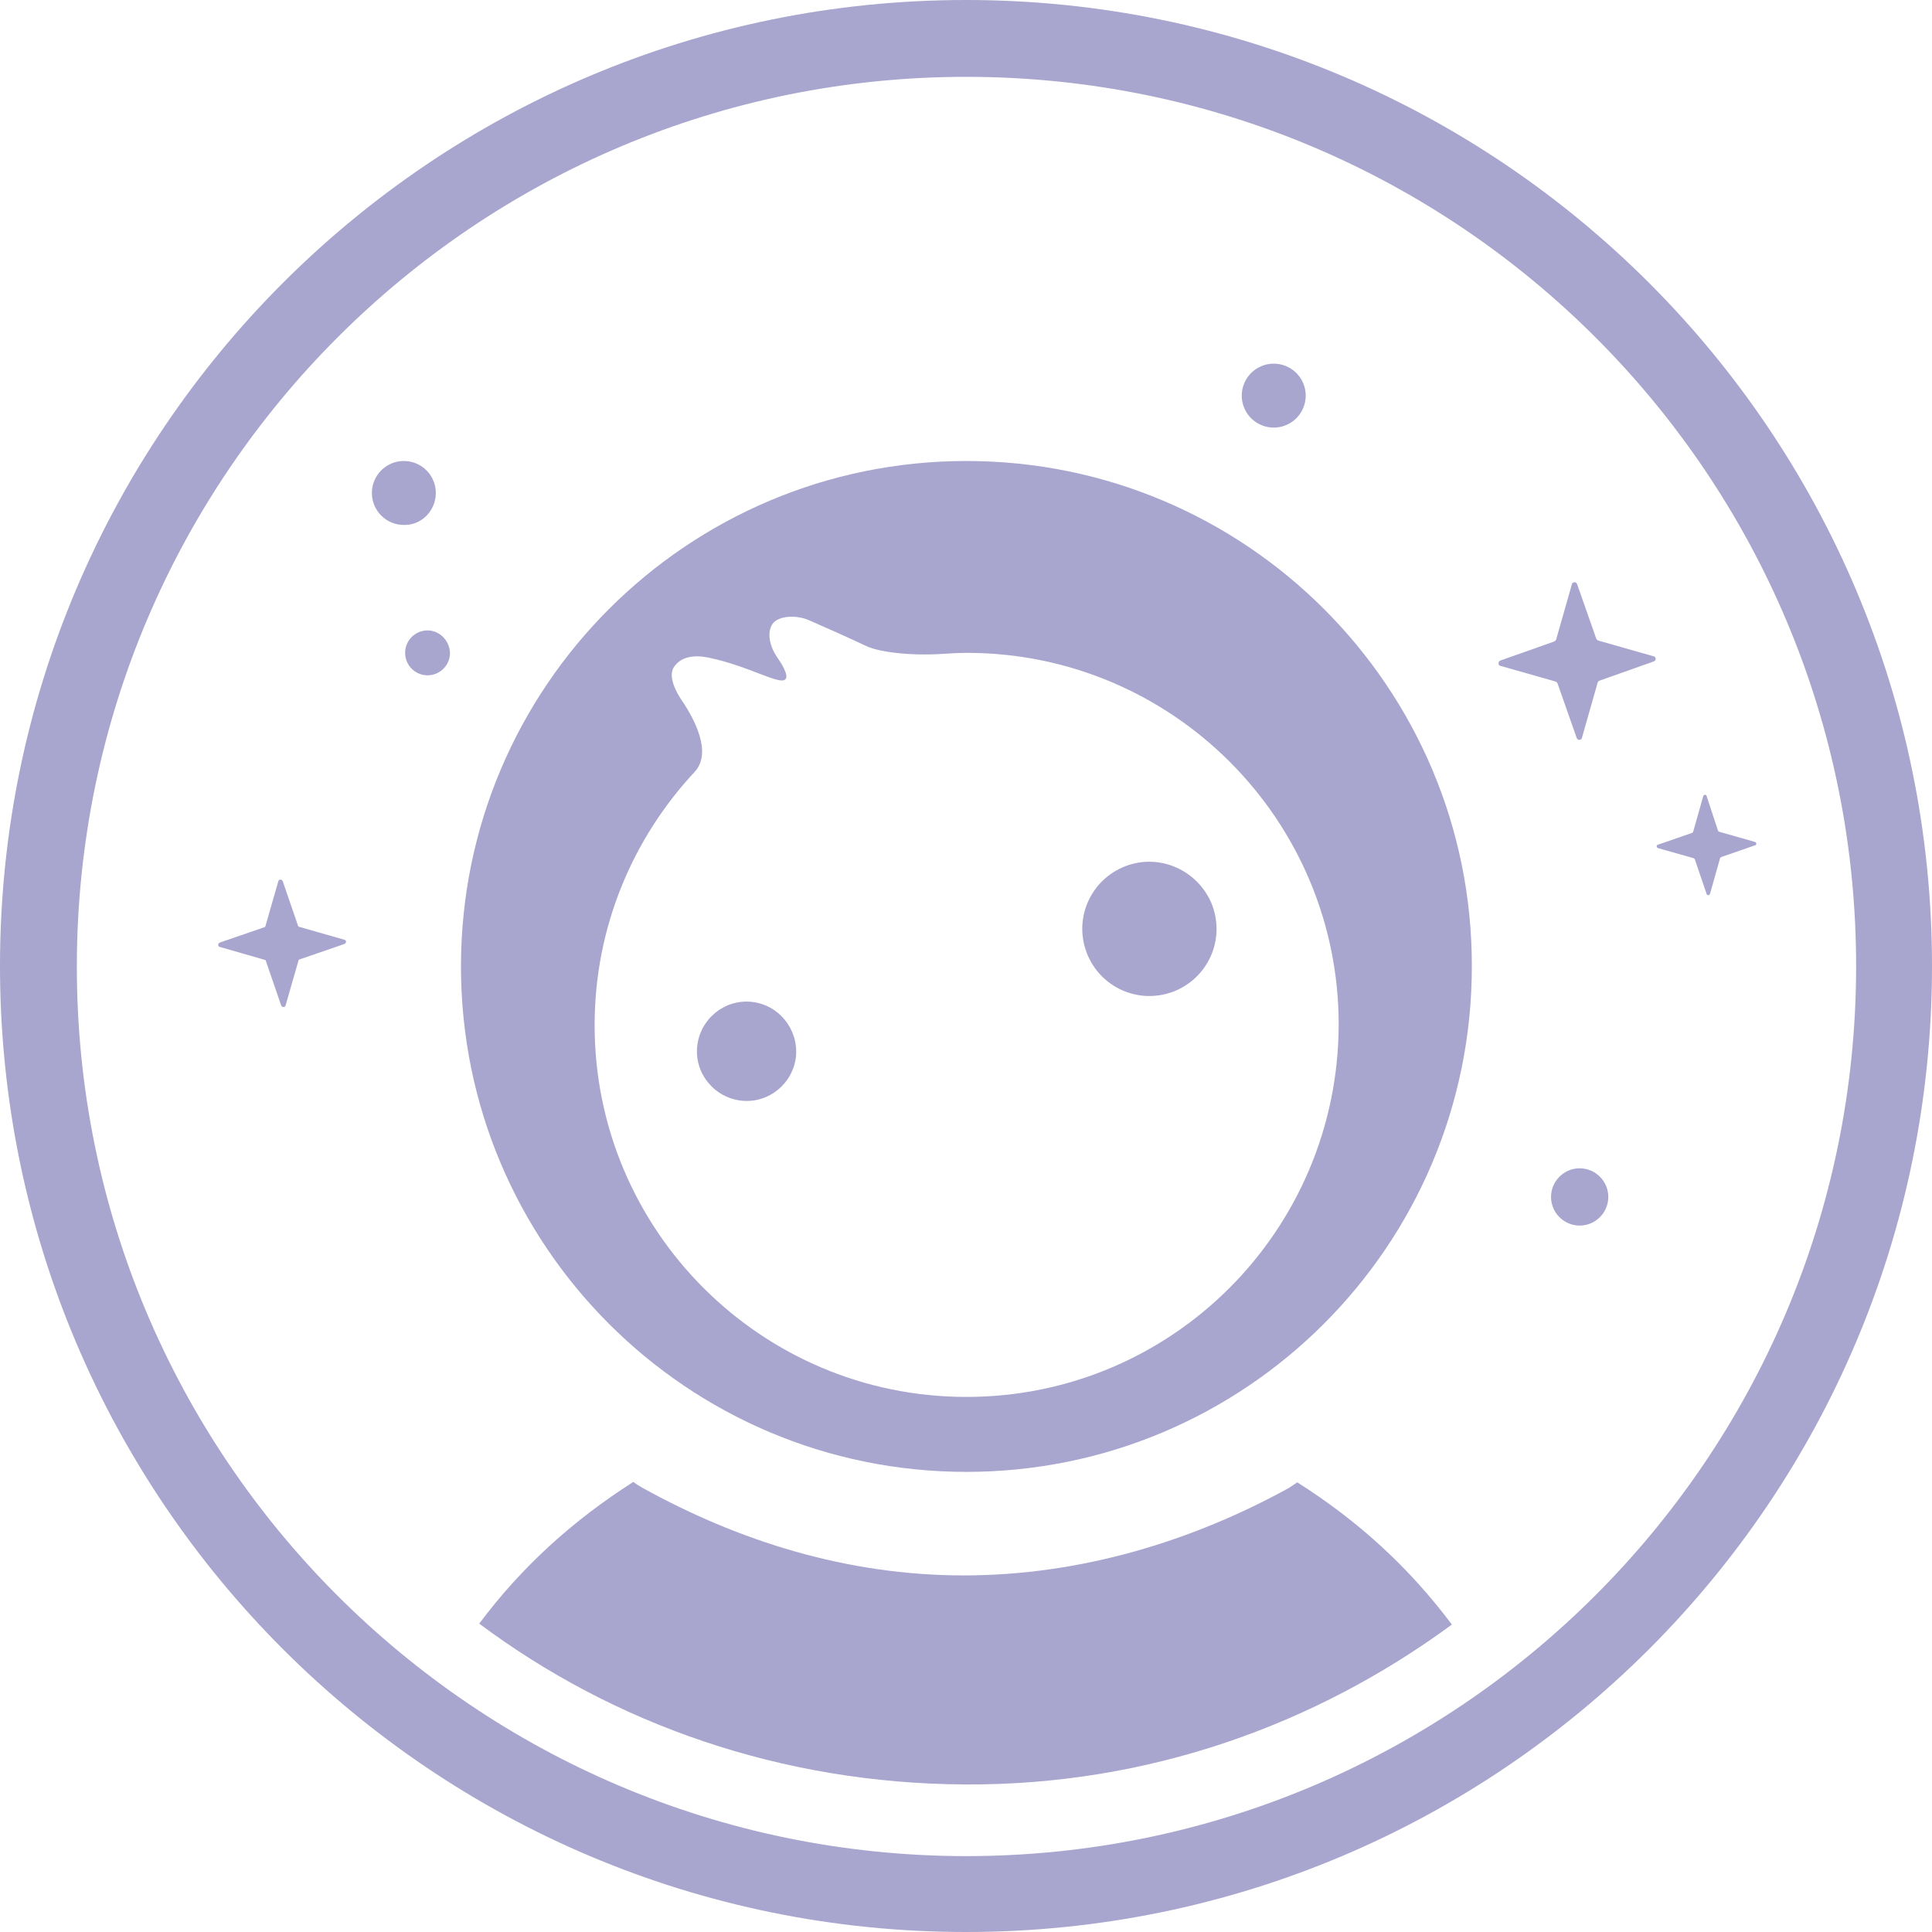
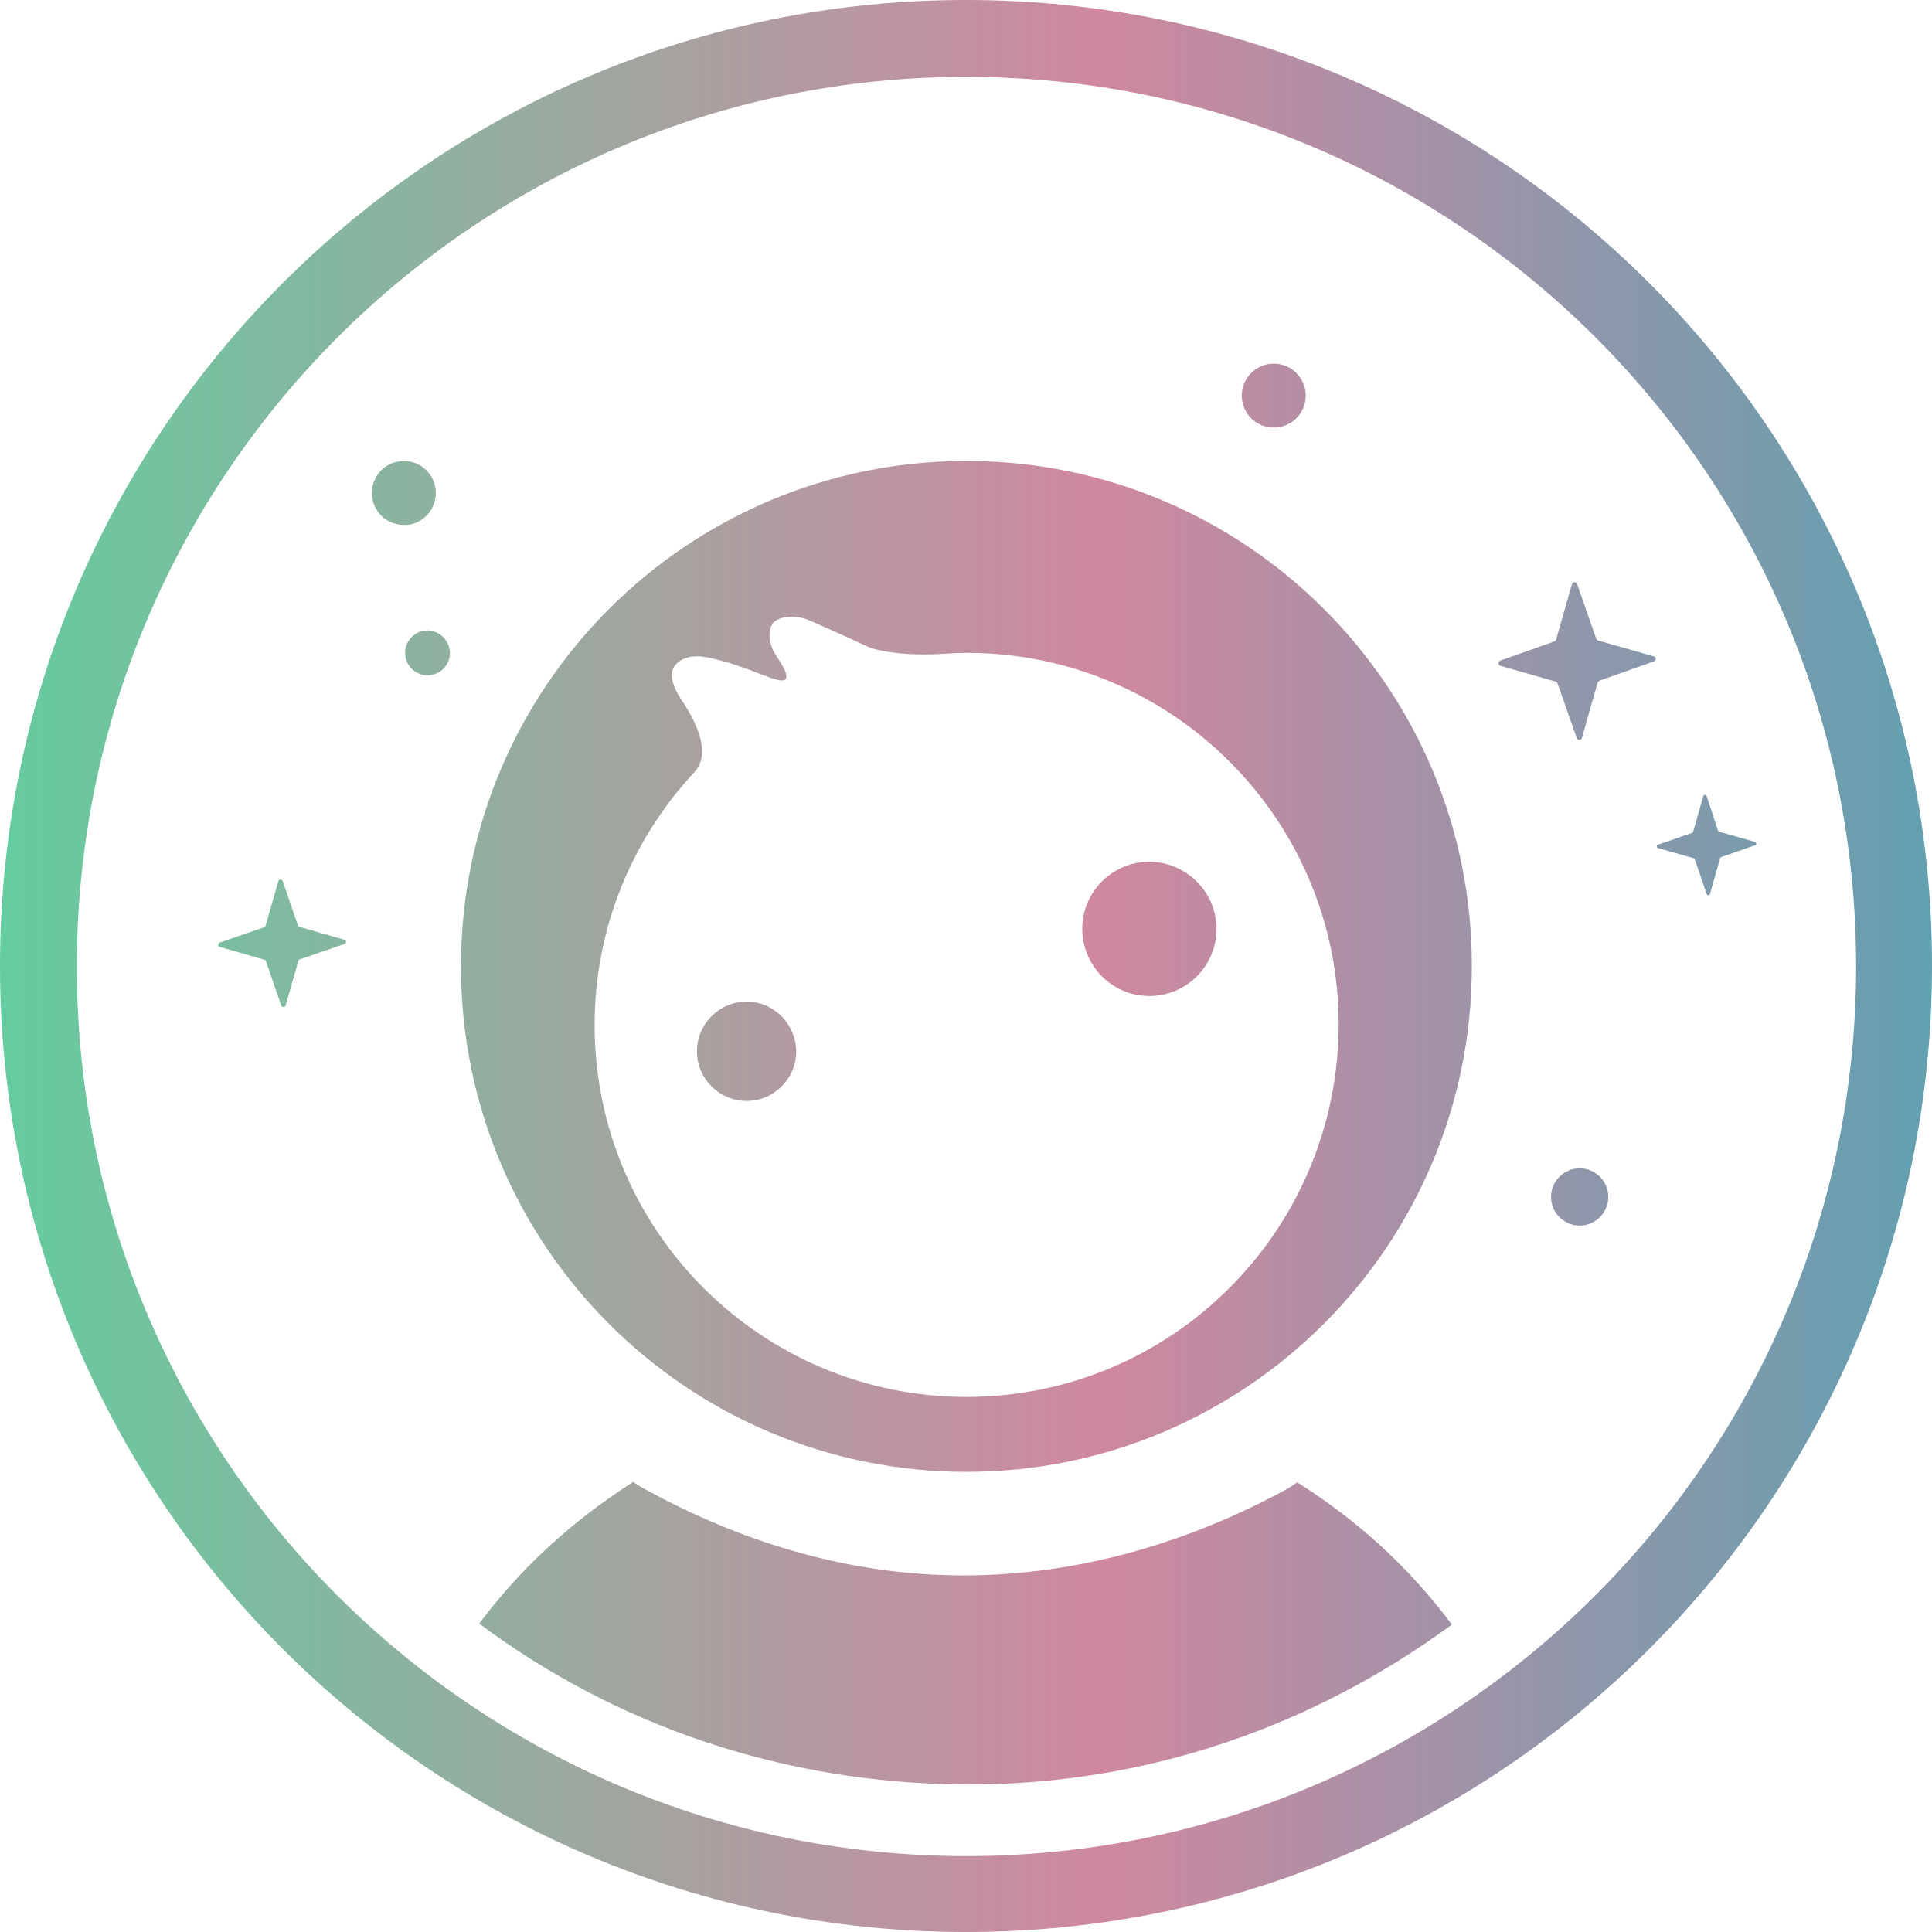
- <svg xmlns="http://www.w3.org/2000/svg" viewBox="0 0 62 62" fill="none">
-   <path d="M13.986 15.82C13.986 15.253 13.527 14.794 12.96 14.794C12.393 14.794 11.934 15.253 11.934 15.82C11.934 16.387 12.393 16.846 12.96 16.846C13.527 16.862 13.986 16.387 13.986 15.82Z" fill="#A8A5CE" />
-   <path d="M13.721 20.231C13.322 20.231 13.001 20.553 13.001 20.951C13.001 21.349 13.322 21.671 13.721 21.671C14.119 21.671 14.441 21.349 14.441 20.951C14.425 20.553 14.104 20.231 13.721 20.231Z" fill="#A8A5CE" />
-   <path d="M11.047 30.157L9.607 29.744C9.577 29.744 9.561 29.713 9.561 29.698L9.071 28.273C9.041 28.212 8.949 28.212 8.934 28.273L8.52 29.713C8.52 29.744 8.489 29.759 8.474 29.759L7.05 30.249C6.988 30.28 6.988 30.372 7.05 30.387L8.489 30.801C8.52 30.801 8.535 30.831 8.535 30.847L9.025 32.271C9.056 32.332 9.148 32.332 9.163 32.271L9.577 30.831C9.577 30.801 9.607 30.785 9.623 30.785L11.047 30.295C11.124 30.265 11.124 30.173 11.047 30.157Z" fill="#A8A5CE" />
-   <path d="M41.631 47.57C41.539 47.631 41.447 47.693 41.355 47.754C38.292 49.439 34.708 50.557 30.925 50.557C27.157 50.557 23.68 49.439 20.632 47.754C20.525 47.693 20.418 47.631 20.326 47.555C18.381 48.795 16.742 50.281 15.379 52.104C19.683 55.32 25.059 57.234 30.971 57.265C36.852 57.296 42.213 55.351 46.593 52.134C45.215 50.296 43.591 48.811 41.631 47.57Z" fill="#A8A5CE" />
-   <path d="M40.876 13.722C41.442 13.722 41.902 13.263 41.902 12.696C41.902 12.129 41.442 11.67 40.876 11.67C40.309 11.67 39.849 12.129 39.849 12.696C39.849 13.263 40.309 13.722 40.876 13.722Z" fill="#A8A5CE" />
-   <path d="M24.12 32.151C23.247 32.059 22.466 32.703 22.374 33.576C22.282 34.449 22.926 35.23 23.799 35.322C24.672 35.414 25.453 34.77 25.545 33.897C25.621 33.024 24.993 32.243 24.12 32.151Z" fill="#A8A5CE" />
-   <path d="M36.028 27.833C34.941 28.308 34.435 29.564 34.91 30.666C35.385 31.754 36.641 32.259 37.744 31.785C38.831 31.31 39.337 30.054 38.862 28.951C38.372 27.863 37.116 27.358 36.028 27.833Z" fill="#A8A5CE" />
-   <path d="M56.314 27.017L55.181 26.695C55.166 26.695 55.15 26.68 55.135 26.664L54.767 25.546C54.752 25.485 54.676 25.5 54.66 25.546L54.339 26.68C54.339 26.695 54.323 26.71 54.308 26.726L53.205 27.108C53.144 27.124 53.159 27.2 53.205 27.216L54.339 27.537C54.354 27.537 54.369 27.553 54.385 27.568L54.767 28.686C54.783 28.747 54.859 28.732 54.875 28.686L55.196 27.553C55.196 27.537 55.212 27.522 55.227 27.507L56.33 27.124C56.376 27.108 56.376 27.032 56.314 27.017Z" fill="#A8A5CE" />
-   <path d="M31 0C13.877 0 0 13.877 0 31C0 48.124 13.877 62 31 62C48.123 62 62 48.124 62 31C62 13.877 48.123 0 31 0ZM30.969 59.565C15.194 59.534 2.435 46.73 2.466 30.969C2.497 15.209 15.301 2.435 31.061 2.466C46.837 2.497 59.595 15.301 59.565 31.061C59.534 46.822 46.73 59.58 30.969 59.565Z" fill="#A8A5CE" />
-   <path d="M53.063 21.061L51.286 20.555C51.255 20.54 51.24 20.525 51.225 20.494L50.612 18.748C50.582 18.656 50.459 18.671 50.444 18.748L49.938 20.525C49.923 20.555 49.908 20.57 49.877 20.586L48.146 21.198C48.07 21.229 48.07 21.352 48.146 21.367L49.923 21.872C49.954 21.888 49.969 21.903 49.984 21.934L50.597 23.68C50.627 23.772 50.75 23.756 50.765 23.68L51.271 21.903C51.286 21.872 51.301 21.857 51.332 21.842L53.063 21.229C53.155 21.198 53.155 21.076 53.063 21.061Z" fill="#A8A5CE" />
-   <path d="M31.013 14.794C22.053 14.794 14.793 22.054 14.793 31.014C14.793 39.974 22.053 47.234 31.013 47.234C39.973 47.234 47.233 39.974 47.233 31.014C47.248 22.054 39.973 14.794 31.013 14.794ZM31.013 44.829C24.427 44.829 19.082 39.484 19.082 32.898C19.082 29.758 20.307 26.894 22.298 24.765C22.88 24.122 22.222 23.003 21.946 22.575C21.67 22.192 21.44 21.702 21.624 21.411C21.854 21.058 22.298 21.012 22.742 21.104C24.059 21.38 25.04 22.008 25.208 21.794C25.315 21.671 25.086 21.303 24.948 21.104C24.626 20.645 24.611 20.124 24.887 19.925C25.178 19.726 25.683 19.772 25.974 19.91C26.388 20.093 26.862 20.293 27.843 20.752C28.195 20.905 29.114 21.058 30.278 20.982C30.523 20.966 30.768 20.951 31.028 20.951C37.614 20.951 42.96 26.296 42.96 32.882C42.944 39.484 37.614 44.829 31.013 44.829Z" fill="#A8A5CE" />
-   <path d="M50.693 37.492C50.188 37.492 49.774 37.906 49.774 38.411C49.774 38.917 50.188 39.33 50.693 39.33C51.199 39.33 51.612 38.917 51.612 38.411C51.612 37.906 51.199 37.492 50.693 37.492Z" fill="#A8A5CE" />
+ <svg xmlns="http://www.w3.org/2000/svg" viewBox="0 0 70 70" fill="none">
+   <mask id="mask0" mask-type="alpha" maskUnits="userSpaceOnUse" x="0" y="0" width="70" height="70">
+     <path d="M15.791 17.861C15.791 17.221 15.272 16.702 14.632 16.702C13.992 16.702 13.473 17.221 13.473 17.861C13.473 18.501 13.992 19.019 14.632 19.019C15.272 19.037 15.791 18.501 15.791 17.861Z" fill="#A8A5CE" />
+     <path d="M15.491 22.842C15.041 22.842 14.678 23.205 14.678 23.654C14.678 24.104 15.041 24.467 15.491 24.467C15.94 24.467 16.303 24.104 16.303 23.654C16.286 23.205 15.923 22.842 15.491 22.842Z" fill="#A8A5CE" />
+     <path d="M12.473 34.049L10.847 33.582C10.813 33.582 10.795 33.547 10.795 33.53L10.242 31.922C10.207 31.853 10.104 31.853 10.086 31.922L9.62 33.547C9.62 33.582 9.585 33.599 9.568 33.599L7.959 34.153C7.89 34.187 7.89 34.291 7.959 34.308L9.585 34.775C9.62 34.775 9.637 34.81 9.637 34.827L10.19 36.435C10.225 36.505 10.329 36.505 10.346 36.435L10.813 34.81C10.813 34.775 10.847 34.758 10.865 34.758L12.473 34.205C12.559 34.17 12.559 34.066 12.473 34.049Z" fill="#A8A5CE" />
+     <path d="M47.003 53.708C46.899 53.777 46.795 53.846 46.691 53.915C43.233 55.817 39.186 57.08 34.915 57.08C30.661 57.08 26.736 55.817 23.295 53.915C23.174 53.846 23.052 53.777 22.949 53.69C20.753 55.091 18.902 56.769 17.363 58.826C22.223 62.458 28.292 64.619 34.967 64.654C41.607 64.688 47.66 62.492 52.605 58.861C51.049 56.786 49.216 55.108 47.003 53.708Z" fill="#A8A5CE" />
+     <path d="M46.151 15.493C46.791 15.493 47.309 14.974 47.309 14.334C47.309 13.695 46.791 13.176 46.151 13.176C45.511 13.176 44.992 13.695 44.992 14.334C44.992 14.974 45.511 15.493 46.151 15.493Z" fill="#A8A5CE" />
+     <path d="M27.233 36.3C26.247 36.196 25.365 36.922 25.262 37.908C25.158 38.894 25.884 39.776 26.87 39.88C27.855 39.983 28.737 39.257 28.841 38.271C28.927 37.286 28.218 36.404 27.233 36.3Z" fill="#A8A5CE" />
+     <path d="M40.676 31.424C39.449 31.96 38.878 33.378 39.414 34.623C39.95 35.851 41.368 36.422 42.613 35.886C43.841 35.35 44.411 33.932 43.875 32.687C43.322 31.459 41.904 30.888 40.676 31.424Z" fill="#A8A5CE" />
+     <path d="M63.581 30.503L62.302 30.139C62.284 30.139 62.267 30.122 62.25 30.105L61.835 28.843C61.817 28.773 61.731 28.791 61.714 28.843L61.35 30.122C61.35 30.139 61.333 30.157 61.316 30.174L60.071 30.606C60.002 30.624 60.019 30.71 60.071 30.727L61.35 31.09C61.368 31.09 61.385 31.108 61.402 31.125L61.835 32.388C61.852 32.457 61.938 32.439 61.956 32.388L62.319 31.108C62.319 31.09 62.336 31.073 62.353 31.056L63.599 30.624C63.65 30.606 63.65 30.52 63.581 30.503Z" fill="#A8A5CE" />
+     <path d="M35 0C15.667 0 0 15.667 0 35C0 54.333 15.667 70 35 70C54.333 70 70 54.333 70 35C70 15.667 54.333 0 35 0ZM34.965 67.251C17.154 67.216 2.749 52.759 2.784 34.965C2.819 17.171 17.275 2.75 35.069 2.784C52.88 2.819 67.285 17.275 67.25 35.069C67.216 52.863 52.759 67.268 34.965 67.251Z" fill="#A8A5CE" />
+     <path d="M59.909 23.778L57.904 23.208C57.869 23.19 57.852 23.173 57.834 23.139L57.143 21.167C57.108 21.063 56.97 21.081 56.952 21.167L56.382 23.173C56.364 23.208 56.347 23.225 56.313 23.242L54.358 23.934C54.272 23.969 54.272 24.107 54.358 24.124L56.364 24.695C56.399 24.712 56.416 24.729 56.434 24.764L57.125 26.735C57.16 26.839 57.298 26.822 57.316 26.735L57.886 24.729C57.904 24.695 57.921 24.678 57.955 24.66L59.909 23.969C60.013 23.934 60.013 23.796 59.909 23.778Z" fill="#A8A5CE" />
+     <path d="M35.014 16.702C24.898 16.702 16.702 24.899 16.702 35.015C16.702 45.131 24.898 53.328 35.014 53.328C45.131 53.328 53.327 45.131 53.327 35.015C53.344 24.899 45.131 16.702 35.014 16.702ZM35.014 50.613C27.579 50.613 21.544 44.578 21.544 37.142C21.544 33.597 22.927 30.363 25.175 27.96C25.832 27.233 25.089 25.971 24.777 25.487C24.466 25.054 24.207 24.501 24.414 24.172C24.674 23.775 25.175 23.723 25.677 23.827C27.164 24.138 28.27 24.847 28.461 24.605C28.582 24.466 28.322 24.052 28.167 23.827C27.803 23.308 27.786 22.72 28.098 22.495C28.426 22.27 28.997 22.322 29.325 22.478C29.792 22.685 30.328 22.91 31.435 23.429C31.833 23.602 32.87 23.775 34.184 23.688C34.461 23.671 34.738 23.654 35.032 23.654C42.468 23.654 48.503 29.689 48.503 37.125C48.485 44.578 42.468 50.613 35.014 50.613Z" fill="#A8A5CE" />
+     <path d="M57.235 42.33C56.664 42.33 56.197 42.797 56.197 43.368C56.197 43.938 56.664 44.405 57.235 44.405C57.805 44.405 58.272 43.938 58.272 43.368C58.272 42.797 57.805 42.33 57.235 42.33Z" fill="#A8A5CE" />
+   </mask>
+   <g mask="url(#mask0)">
+     <rect width="70" height="70" fill="url(#paint0_linear)" />
+   </g>
+   <defs>
+     <linearGradient id="paint0_linear" x1="0" y1="35" x2="71.693" y2="35" gradientUnits="userSpaceOnUse">
+       <stop stop-color="#65CBA0" />
+       <stop offset="0.556" stop-color="#CF88A0" />
+       <stop offset="1" stop-color="#5CA2B1" />
+     </linearGradient>
+   </defs>
</svg>
